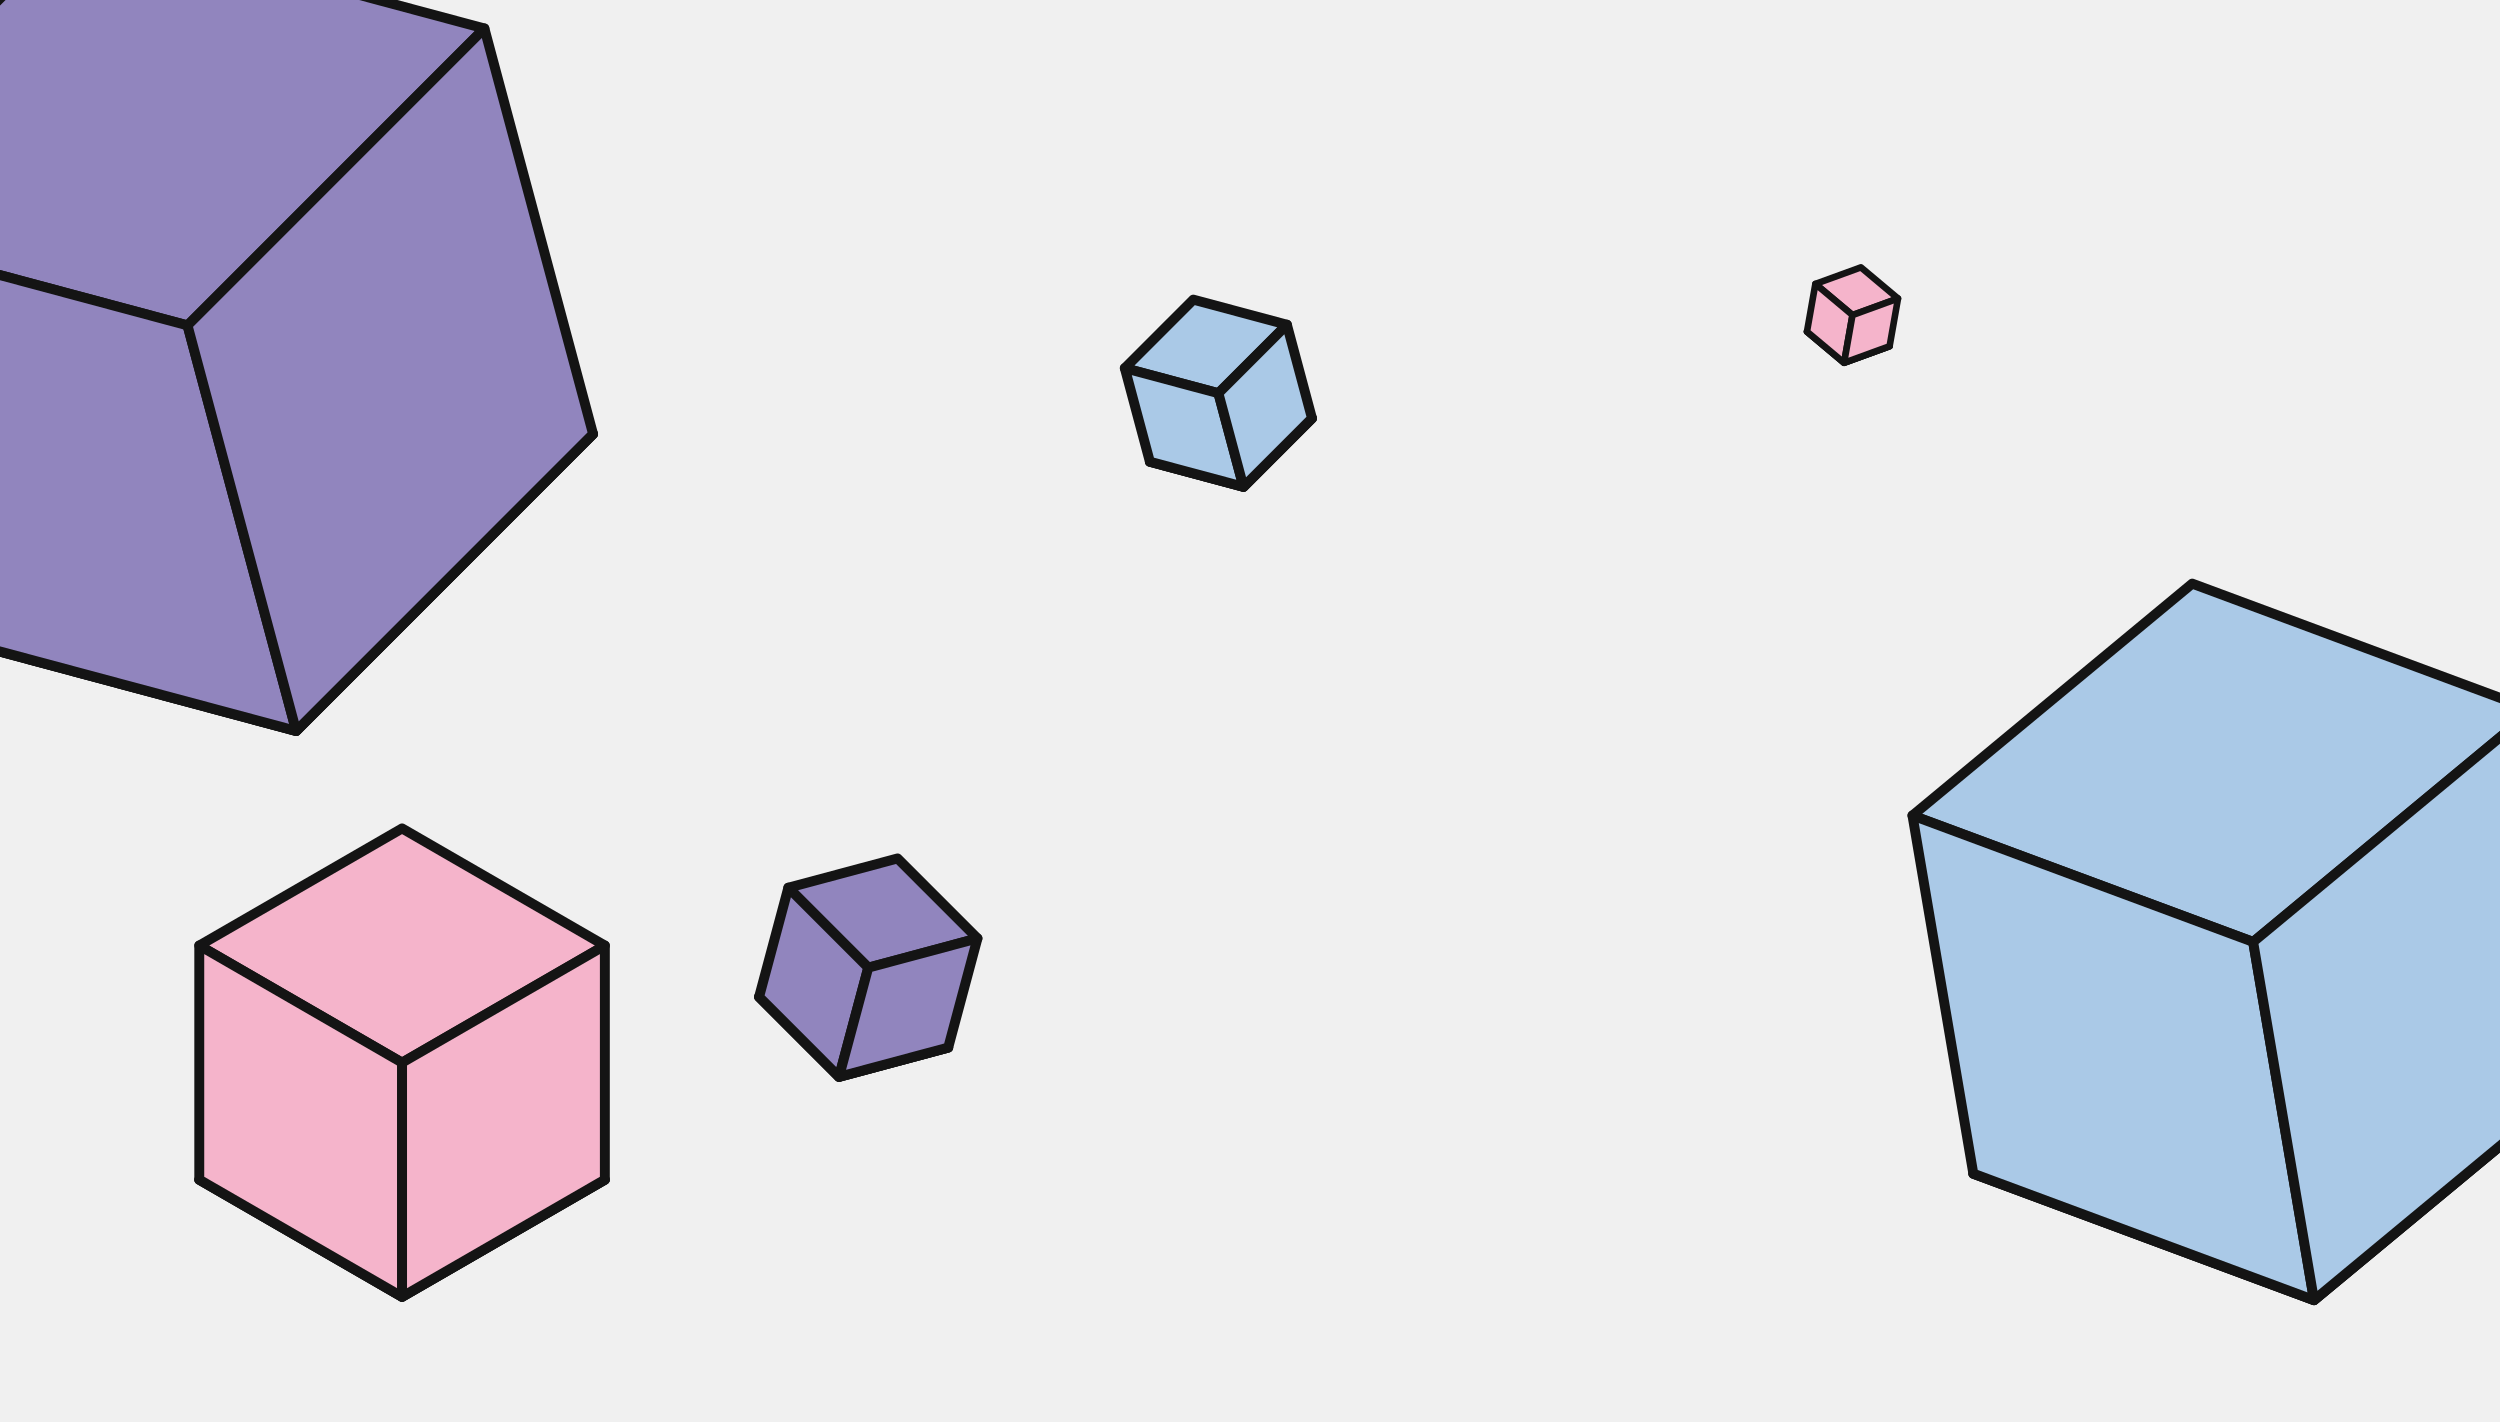
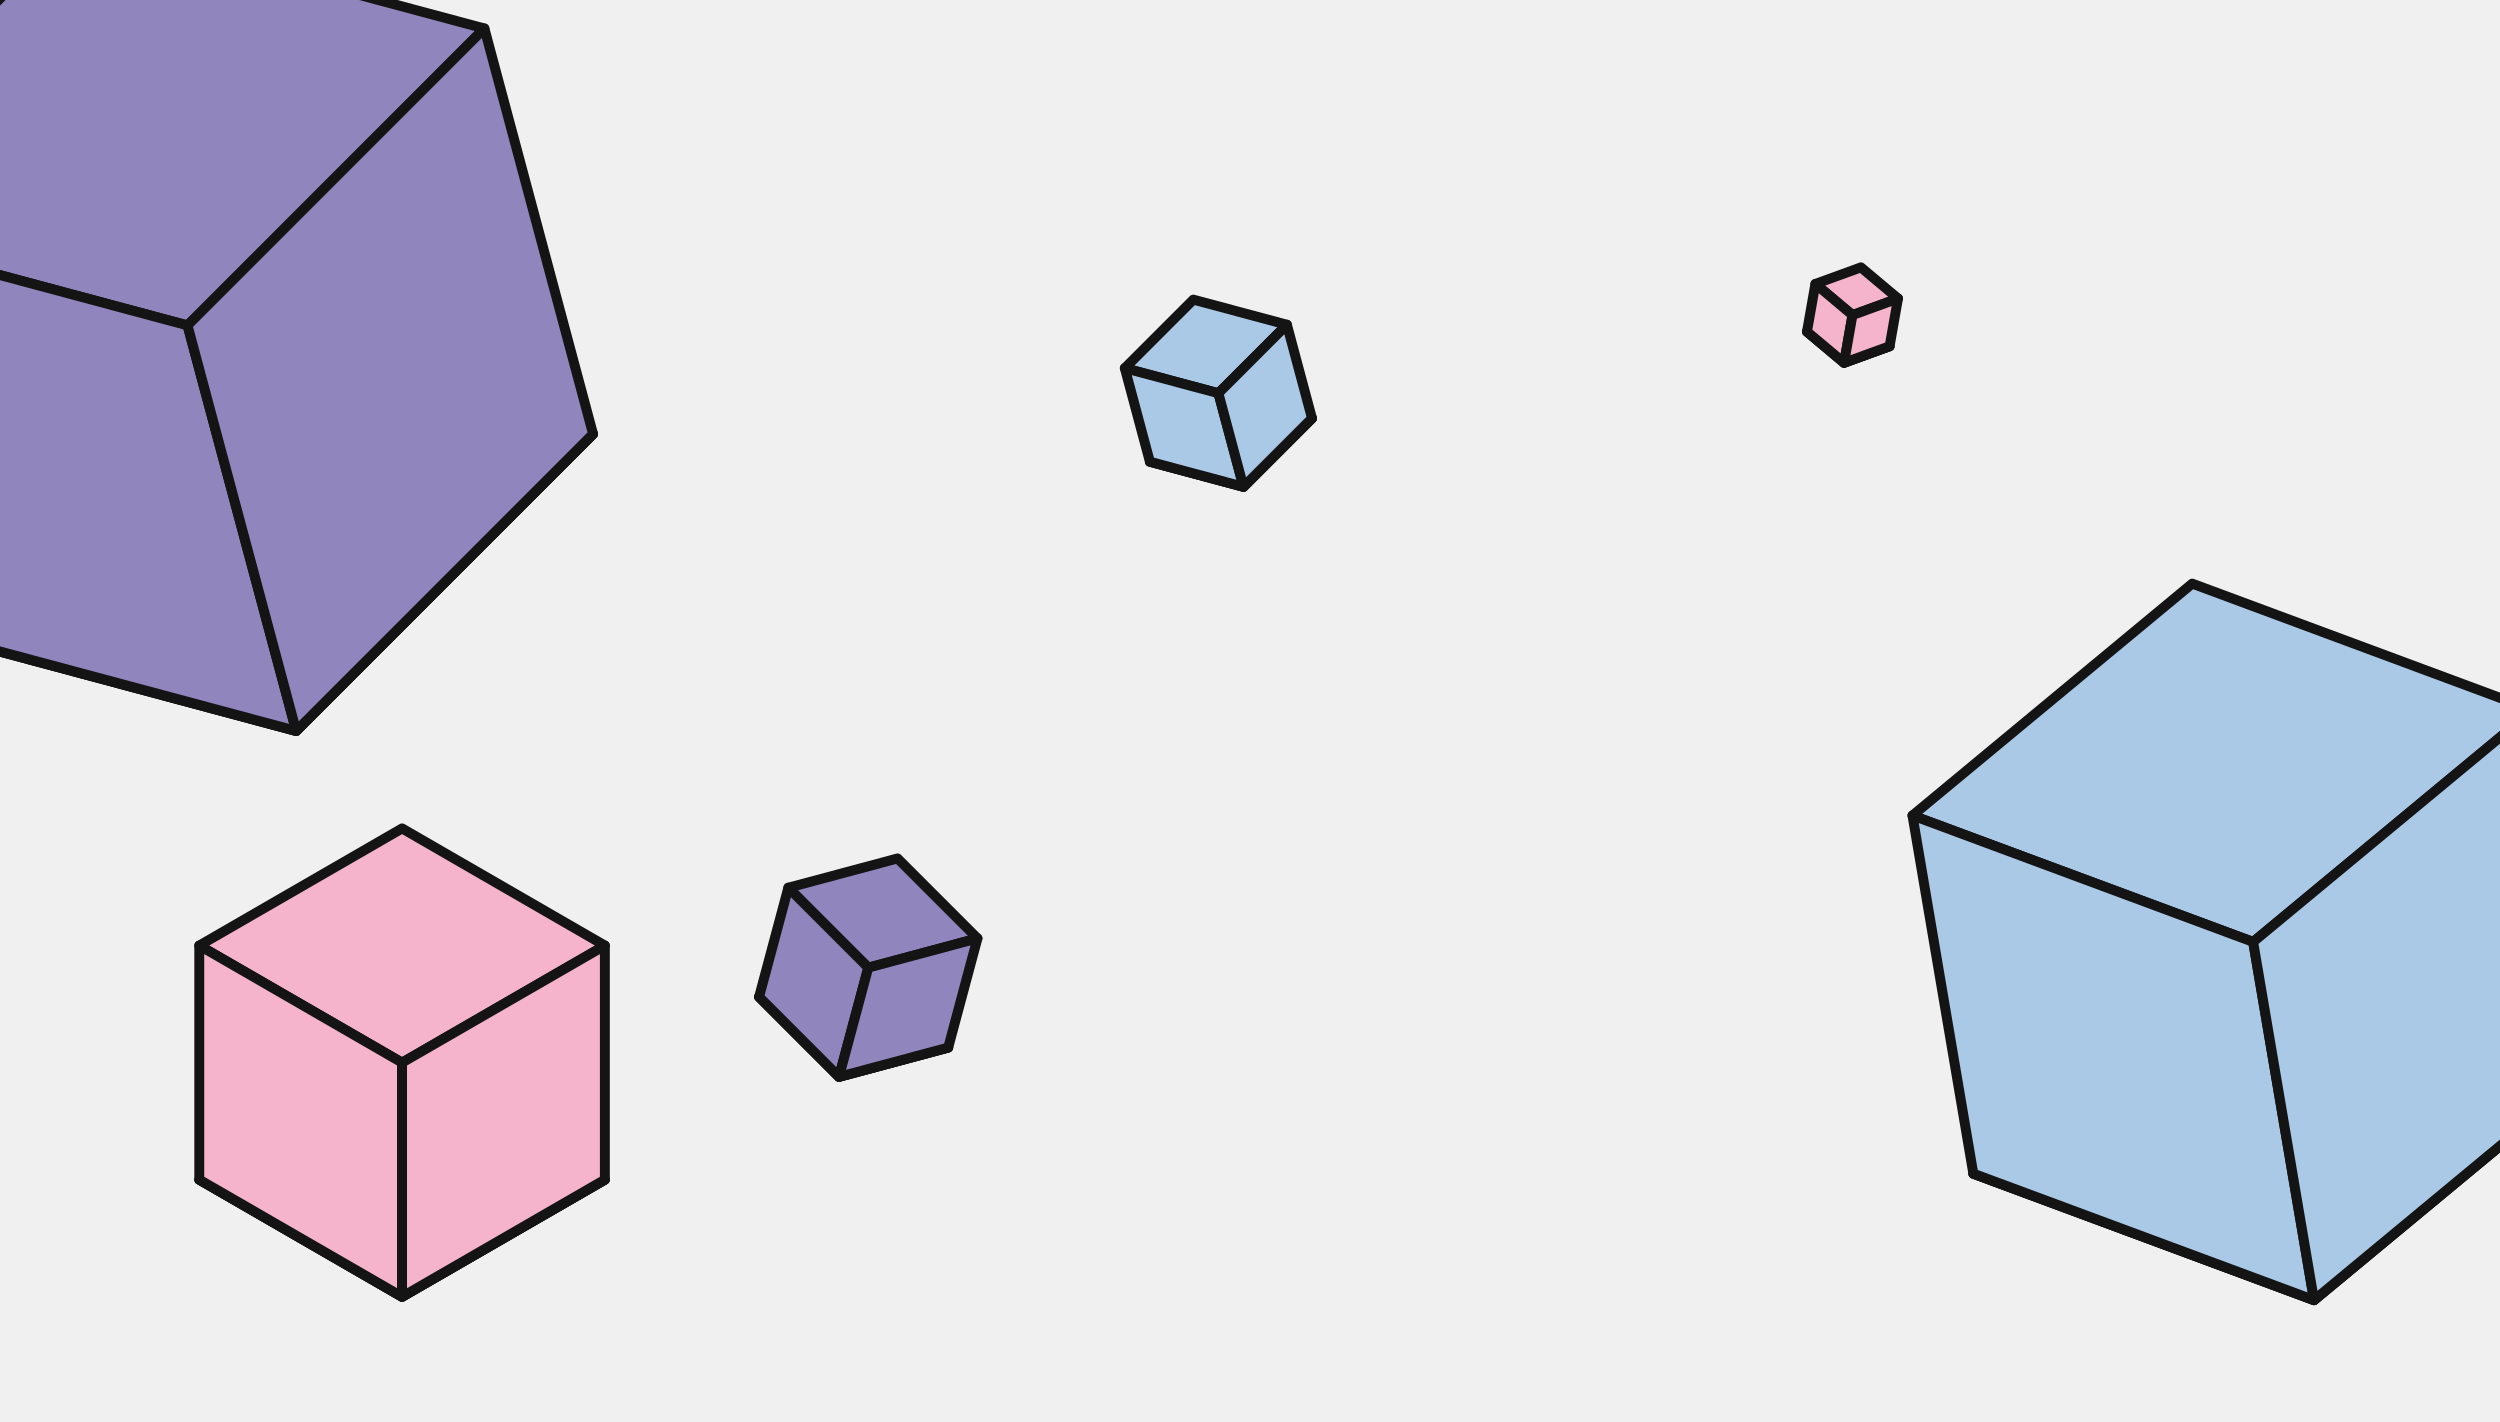
<svg xmlns="http://www.w3.org/2000/svg" width="1513" height="860" viewBox="0 0 1513 860" fill="none">
  <g clip-path="url(#clip0_0_1)">
    <path d="M794.021 253.167L752.559 294.644L695.914 279.454L737.376 237.977L794.021 253.167Z" fill="#AAC9E7" stroke="#141414" stroke-width="6" stroke-linecap="round" stroke-linejoin="round" />
    <path d="M794.021 253.167L752.559 294.644L695.914 279.454L737.376 237.977L794.021 253.167Z" fill="#AAC9E7" stroke="#141414" stroke-width="6" stroke-linecap="round" stroke-linejoin="round" />
    <path d="M778.843 196.521L737.381 237.998L680.736 222.809L722.198 181.332L778.843 196.521Z" fill="#AAC9E7" stroke="#141414" stroke-width="6" stroke-linecap="round" stroke-linejoin="round" />
    <path d="M737.378 237.987L752.554 294.623L695.908 279.434L680.733 222.798L737.378 237.987Z" fill="#AAC9E7" stroke="#141414" stroke-width="6" stroke-linecap="round" stroke-linejoin="round" />
    <path d="M778.84 196.51L794.016 253.146L752.554 294.623L737.378 237.988L778.84 196.51Z" fill="#AAC9E7" stroke="#141414" stroke-width="6" stroke-linecap="round" stroke-linejoin="round" />
  </g>
  <g clip-path="url(#clip1_0_1)">
    <path d="M573.853 634L507.766 651.721L459.394 603.331L525.481 585.61L573.853 634Z" fill="#9185BE" stroke="#141414" stroke-width="6" stroke-linecap="round" stroke-linejoin="round" />
    <path d="M573.853 634L507.766 651.721L459.394 603.331L525.481 585.61L573.853 634Z" fill="#9185BE" stroke="#141414" stroke-width="6" stroke-linecap="round" stroke-linejoin="round" />
    <path d="M591.56 567.914L525.474 585.635L477.102 537.245L543.188 519.524L591.56 567.914Z" fill="#9185BE" stroke="#141414" stroke-width="6" stroke-linecap="round" stroke-linejoin="round" />
    <path d="M525.477 585.622L507.773 651.698L459.401 603.308L477.105 537.232L525.477 585.622Z" fill="#9185BE" stroke="#141414" stroke-width="6" stroke-linecap="round" stroke-linejoin="round" />
    <path d="M591.564 567.903L573.859 633.978L507.773 651.699L525.477 585.624L591.564 567.903Z" fill="#9185BE" stroke="#141414" stroke-width="6" stroke-linecap="round" stroke-linejoin="round" />
  </g>
  <g clip-path="url(#clip2_0_1)">
    <path d="M1569.77 646.546L1400.45 786.897L1194.27 710.363L1363.59 570.011L1569.77 646.546Z" fill="#AAC9E7" stroke="#141414" stroke-width="6" stroke-linecap="round" stroke-linejoin="round" />
    <path d="M1569.77 646.546L1400.45 786.897L1194.27 710.363L1363.59 570.011L1569.77 646.546Z" fill="#AAC9E7" stroke="#141414" stroke-width="6" stroke-linecap="round" stroke-linejoin="round" />
    <path d="M1532.92 429.741L1363.6 570.092L1157.42 493.558L1326.74 353.207L1532.92 429.741Z" fill="#AAC9E7" stroke="#141414" stroke-width="6" stroke-linecap="round" stroke-linejoin="round" />
    <path d="M1363.59 570.052L1400.43 786.82L1194.26 710.286L1157.42 493.518L1363.59 570.052Z" fill="#AAC9E7" stroke="#141414" stroke-width="6" stroke-linecap="round" stroke-linejoin="round" />
    <path d="M1532.91 429.701L1569.75 646.469L1400.44 786.82L1363.6 570.052L1532.91 429.701Z" fill="#AAC9E7" stroke="#141414" stroke-width="6" stroke-linecap="round" stroke-linejoin="round" />
  </g>
  <g clip-path="url(#clip3_0_1)">
    <path d="M358.931 262.7L179.264 442.434L-66.2 376.613L113.467 196.879L358.931 262.7Z" fill="#9185BE" stroke="#141414" stroke-width="6" stroke-linecap="round" stroke-linejoin="round" />
    <path d="M358.931 262.7L179.264 442.434L-66.2 376.613L113.467 196.879L358.931 262.7Z" fill="#9185BE" stroke="#141414" stroke-width="6" stroke-linecap="round" stroke-linejoin="round" />
    <path d="M293.159 17.237L113.491 196.971L-131.973 131.151L47.695 -48.584L293.159 17.237Z" fill="#9185BE" stroke="#141414" stroke-width="6" stroke-linecap="round" stroke-linejoin="round" />
    <path d="M113.48 196.925L179.24 442.347L-66.224 376.526L-131.984 131.104L113.48 196.925Z" fill="#9185BE" stroke="#141414" stroke-width="6" stroke-linecap="round" stroke-linejoin="round" />
    <path d="M293.15 17.191L358.911 262.612L179.243 442.347L113.483 196.925L293.15 17.191Z" fill="#9185BE" stroke="#141414" stroke-width="6" stroke-linecap="round" stroke-linejoin="round" />
  </g>
  <g clip-path="url(#clip4_0_1)">
-     <path d="M1143.59 209.531L1116.03 219.565L1093.57 200.712L1121.13 190.678L1143.59 209.531Z" fill="#F5B4CB" stroke="#141414" stroke-width="4" stroke-linecap="round" stroke-linejoin="round" />
-     <path d="M1143.59 209.531L1116.03 219.565L1093.57 200.712L1121.13 190.678L1143.59 209.531Z" fill="#F5B4CB" stroke="#141414" stroke-width="4" stroke-linecap="round" stroke-linejoin="round" />
-     <path d="M1148.68 180.655L1121.13 190.689L1098.67 171.836L1126.22 161.802L1148.68 180.655Z" fill="#F5B4CB" stroke="#141414" stroke-width="4" stroke-linecap="round" stroke-linejoin="round" />
-     <path d="M1121.13 190.684L1116.04 219.555L1093.58 200.703L1098.67 171.831L1121.13 190.684Z" fill="#F5B4CB" stroke="#141414" stroke-width="4" stroke-linecap="round" stroke-linejoin="round" />
-     <path d="M1148.68 180.65L1143.59 209.521L1116.04 219.555L1121.13 190.684L1148.68 180.65Z" fill="#F5B4CB" stroke="#141414" stroke-width="4" stroke-linecap="round" stroke-linejoin="round" />
+     <path d="M1143.59 209.531L1116.03 219.565L1093.57 200.712L1121.13 190.678L1143.59 209.531Z" fill="#F5B4CB" stroke="#141414" stroke-width="6" stroke-linecap="round" stroke-linejoin="round" />
+     <path d="M1143.59 209.531L1116.03 219.565L1093.57 200.712L1121.13 190.678L1143.59 209.531Z" fill="#F5B4CB" stroke="#141414" stroke-width="6" stroke-linecap="round" stroke-linejoin="round" />
+     <path d="M1148.68 180.655L1121.13 190.689L1098.67 171.836L1126.22 161.802L1148.68 180.655Z" fill="#F5B4CB" stroke="#141414" stroke-width="6" stroke-linecap="round" stroke-linejoin="round" />
+     <path d="M1121.13 190.684L1116.04 219.555L1093.58 200.703L1098.67 171.831L1121.13 190.684Z" fill="#F5B4CB" stroke="#141414" stroke-width="6" stroke-linecap="round" stroke-linejoin="round" />
+     <path d="M1148.68 180.65L1143.59 209.521L1116.04 219.555L1121.13 190.684L1148.68 180.65Z" fill="#F5B4CB" stroke="#141414" stroke-width="6" stroke-linecap="round" stroke-linejoin="round" />
  </g>
  <g clip-path="url(#clip5_0_1)">
    <path d="M366.057 713.97L243.328 784.857L120.6 713.97L243.328 643.082L366.057 713.97Z" fill="#F5B4CB" stroke="#141414" stroke-width="6" stroke-linecap="round" stroke-linejoin="round" />
    <path d="M366.057 713.97L243.328 784.857L120.6 713.97L243.328 643.082L366.057 713.97Z" fill="#F5B4CB" stroke="#141414" stroke-width="6" stroke-linecap="round" stroke-linejoin="round" />
    <path d="M366.056 572.247L243.328 643.134L120.6 572.247L243.328 501.359L366.056 572.247Z" fill="#F5B4CB" stroke="#141414" stroke-width="6" stroke-linecap="round" stroke-linejoin="round" />
    <path d="M243.329 643.108V784.806L120.6 713.919V572.221L243.329 643.108Z" fill="#F5B4CB" stroke="#141414" stroke-width="6" stroke-linecap="round" stroke-linejoin="round" />
    <path d="M366.057 572.221V713.919L243.328 784.806V643.108L366.057 572.221Z" fill="#F5B4CB" stroke="#141414" stroke-width="6" stroke-linecap="round" stroke-linejoin="round" />
  </g>
  <defs>
    <clipPath id="clip0_0_1">
      <rect width="147.935" height="147.228" fill="white" transform="translate(646.96 186.125) rotate(-15)" />
    </clipPath>
    <clipPath id="clip1_0_1">
      <rect width="170.24" height="170.24" fill="white" transform="translate(465.271 481.336) rotate(15)" />
    </clipPath>
    <clipPath id="clip2_0_1">
      <rect width="486.799" height="503.984" fill="white" transform="translate(1081.28 362.438) rotate(-9.64547)" />
    </clipPath>
    <clipPath id="clip3_0_1">
      <rect width="608.957" height="609.664" fill="white" transform="translate(-259.54 -18.5547) rotate(-15)" />
    </clipPath>
    <clipPath id="clip4_0_1">
      <rect width="70.028" height="72.462" fill="white" transform="translate(1092.77 148.82) rotate(10)" />
    </clipPath>
    <clipPath id="clip5_0_1">
      <rect width="253" height="290" fill="white" transform="translate(116.96 498.086)" />
    </clipPath>
  </defs>
</svg>
